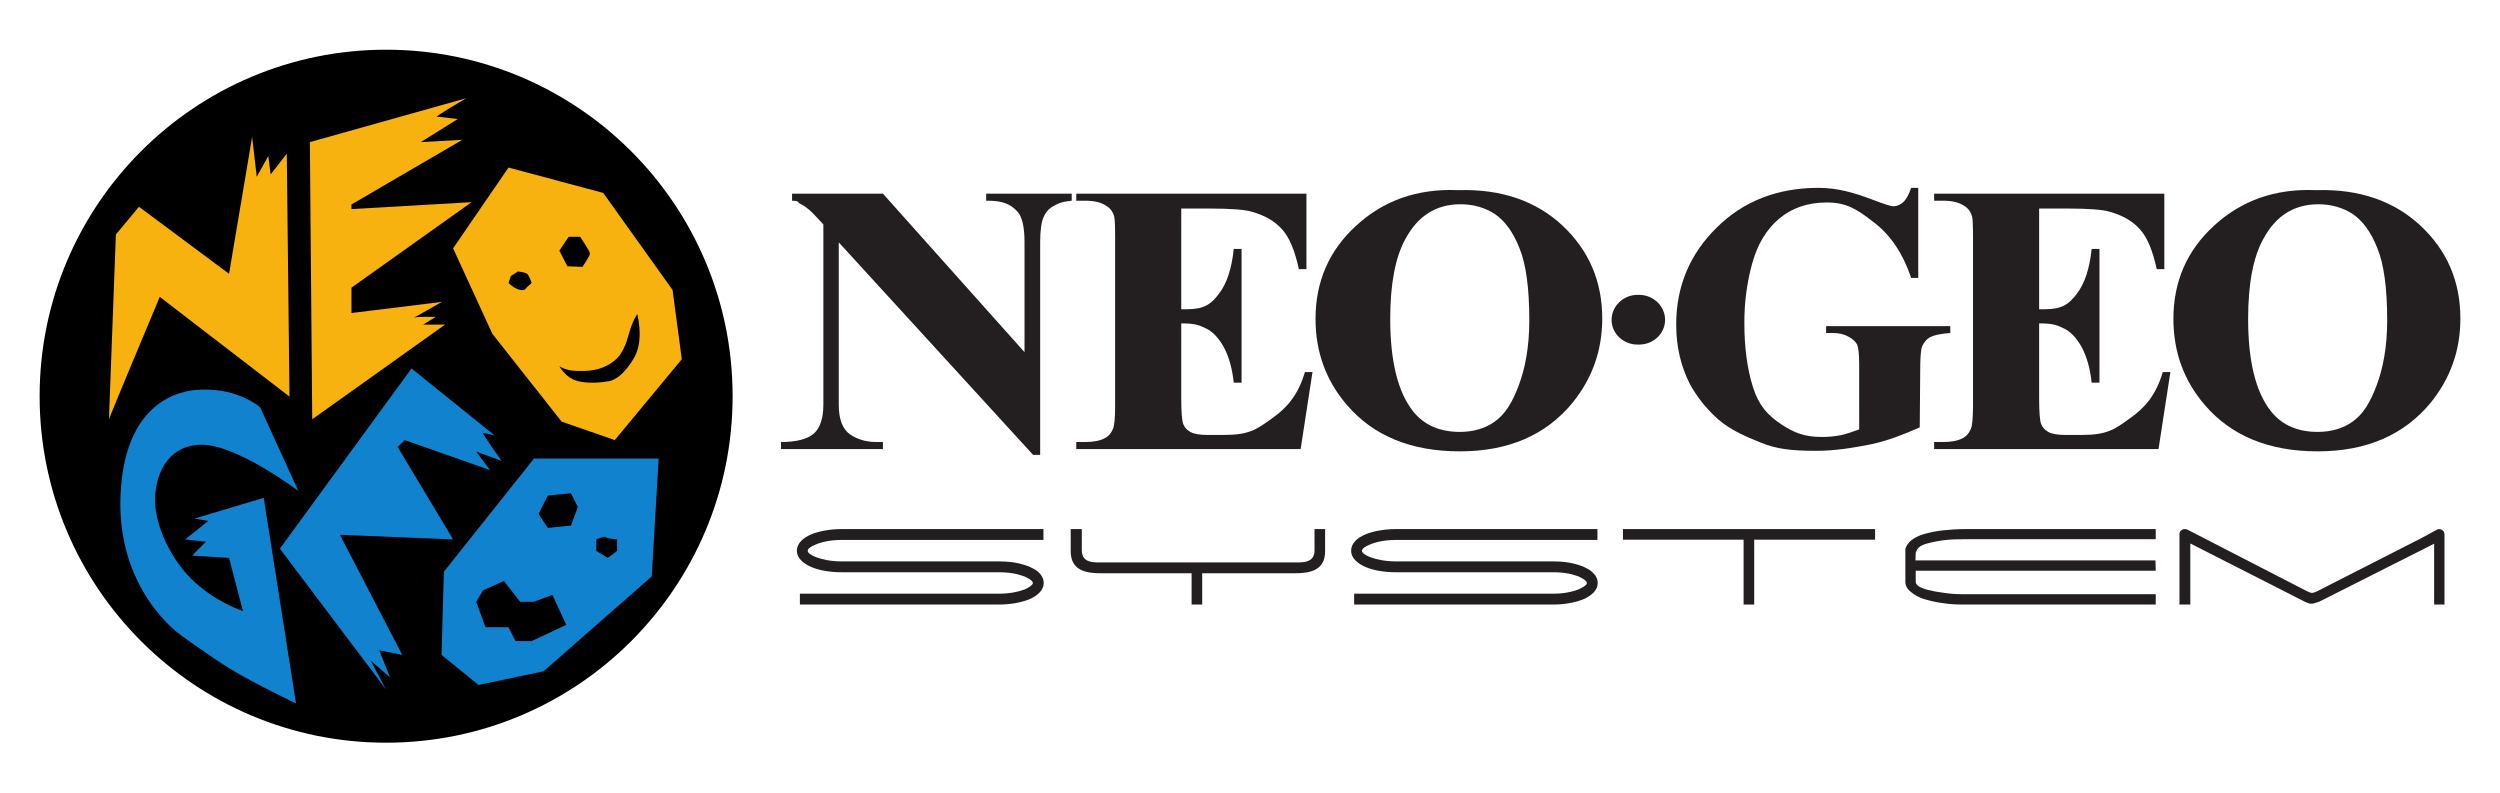
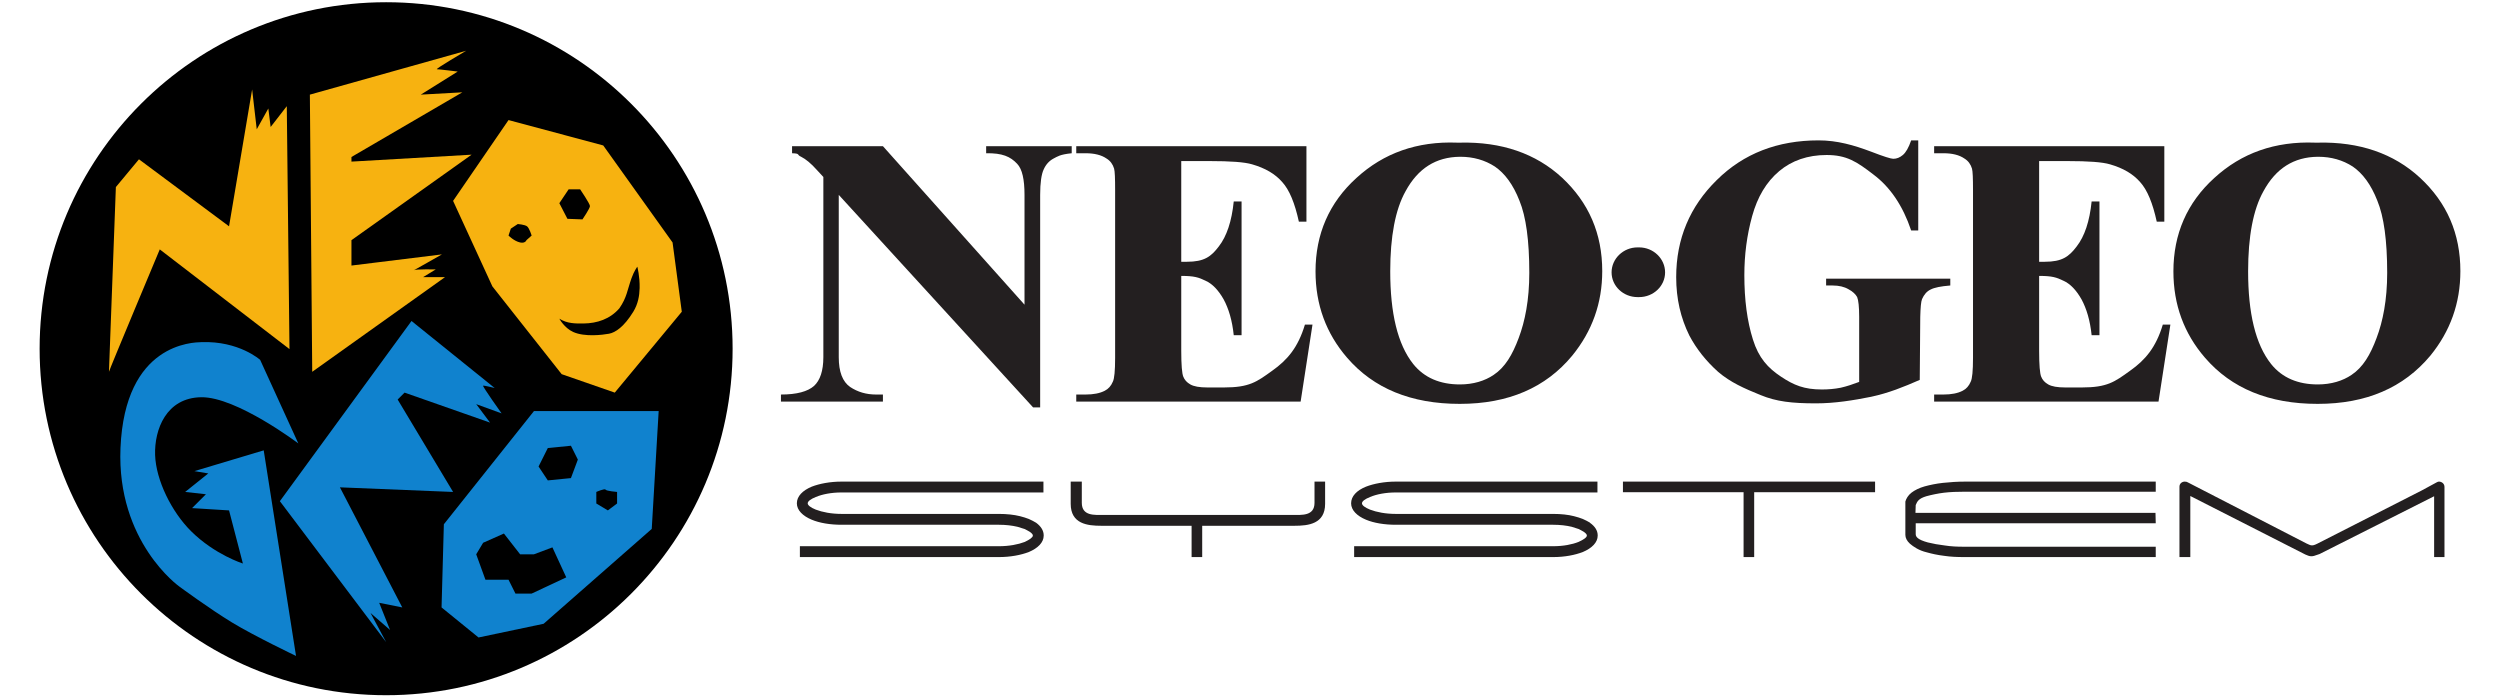
- <svg xmlns="http://www.w3.org/2000/svg" viewBox="0 0 2437.475 772.578" height="772.578" width="2437.475" xml:space="preserve" version="1.1" id="svg2">
+ <svg xmlns="http://www.w3.org/2000/svg" viewBox="0 0 2437.475 680" height="680" width="2437.475" xml:space="preserve" version="1.1" id="svg2">
  <defs id="defs6">
    <clipPath id="clipPath16" clipPathUnits="userSpaceOnUse">
-       <path id="path18" d="m 0,618.062 1949.984,0 L 1949.984,0 0,0 0,618.062 Z" />
+       <path id="path18" d="M 0,618.062 H 1949.984 V 0 H 0 Z" />
    </clipPath>
  </defs>
-   <g transform="matrix(1.25,0,0,-1.25,0,772.5775)" id="g10">
+   <g transform="matrix(1.25,0,0,-1.25,-0.00213867,726.2886)" id="g10">
    <g id="g12">
      <g clip-path="url(#clipPath16)" id="g14">
        <g transform="translate(30.908,309.0299)" id="g20">
          <path id="path22" style="fill:#000000;fill-opacity:1;fill-rule:nonzero;stroke:none" d="m 0,0 c 0,149.251 121.013,270.264 270.262,270.264 149.25,0 270.264,-121.013 270.264,-270.264 0,-149.25 -121.014,-270.262 -270.264,-270.262 C 121.013,-270.262 0,-149.25 0,0" />
        </g>
        <g transform="translate(405.6829,391.9049)" id="g24">
-           <path id="path26" style="fill:#f7b210;fill-opacity:1;fill-rule:nonzero;stroke:none" d="m 0,0 c -4.763,1.051 -9.038,5.4 -9.038,5.4 l 1.801,5.4 5.437,3.6 c 0,0 5.4,-0.449 7.2,-1.8 C 7.2,11.25 9,5.4 9,5.4 L 4.95,1.8 C 4.95,1.8 4.05,-0.899 0,0 m 30.601,30.637 7.236,10.802 9.002,0 c 0,0 7.649,-11.25 7.649,-13.052 0,-1.8 -5.85,-10.386 -5.85,-10.386 L 36.9,18.45 30.601,30.637 Z m 0,-90.075 c 6.112,-3.9 12.599,-3.825 18.9,-3.75 10.538,0.114 20.661,3.414 27.936,11.851 5.888,8.549 6.04,13.876 9.488,23.549 2.025,5.663 4.5,8.888 4.5,8.888 0,0 2.025,-7.65 1.801,-16.686 -0.151,-6.039 -1.238,-12.413 -4.951,-18.452 -7.2,-11.737 -13.987,-16.236 -18.936,-17.137 -4.951,-0.899 -18.9,-2.699 -27.902,1.35 -7.049,3.187 -10.836,10.387 -10.836,10.387 M -9.038,95.475 -52.274,32.438 -21.638,-34.237 32.4,-102.713 73.837,-117.112 126.112,-54.038 118.912,0 64.838,75.676 -9.038,95.475 Z" />
+           <path id="path26" style="fill:#f7b210;fill-opacity:1;fill-rule:nonzero;stroke:none" d="m 0,0 c -4.763,1.051 -9.038,5.4 -9.038,5.4 l 1.801,5.4 5.437,3.6 c 0,0 5.4,-0.449 7.2,-1.8 C 7.2,11.25 9,5.4 9,5.4 L 4.95,1.8 C 4.95,1.8 4.05,-0.899 0,0 m 30.601,30.637 7.236,10.802 h 9.002 c 0,0 7.649,-11.25 7.649,-13.052 0,-1.8 -5.85,-10.386 -5.85,-10.386 L 36.9,18.45 Z m 0,-90.075 c 6.112,-3.9 12.599,-3.825 18.9,-3.75 10.538,0.114 20.661,3.414 27.936,11.851 5.888,8.549 6.04,13.876 9.488,23.549 2.025,5.663 4.5,8.888 4.5,8.888 0,0 2.025,-7.65 1.801,-16.686 -0.151,-6.039 -1.238,-12.413 -4.951,-18.452 -7.2,-11.737 -13.987,-16.236 -18.936,-17.137 -4.951,-0.899 -18.9,-2.699 -27.902,1.35 -7.049,3.187 -10.836,10.387 -10.836,10.387 M -9.038,95.475 -52.274,32.438 -21.638,-34.237 32.4,-102.713 73.837,-117.112 126.112,-54.038 118.912,0 64.838,75.676 Z" />
        </g>
        <g transform="translate(84.9827,291.0299)" id="g28">
          <path id="path30" style="fill:#f7b210;fill-opacity:1;fill-rule:nonzero;stroke:none" d="m 0,0 5.4,144.114 18.001,21.637 70.274,-52.276 18.001,106.763 3.6,-31.088 9.036,16.238 1.8,-14.438 12.601,16.238 2.1,-189.489 L 39.637,95.476 C 39.637,95.476 0,0.9 0,0" />
        </g>
        <g transform="translate(241.6956,507.2174)" id="g32">
-           <path id="path34" style="fill:#f7b210;fill-opacity:1;fill-rule:nonzero;stroke:none" d="m 0,0 121.95,34.237 c 0,0 -24.637,-14.436 -22.837,-14.436 1.799,0 16.2,-1.8 16.2,-1.8 L 86.512,0 l 32.4,1.8 -86.475,-50.436 0,-3.602 93.713,5.402 -93.713,-66.677 0,-19.798 70.577,8.699 c 0,0 -23.288,-13.237 -21.903,-12.338 1.353,0.937 17.101,0.638 17.101,0.638 l -9.899,-6.038 17.099,0 L 1.838,-216.187 0,0 Z" />
+           <path id="path34" style="fill:#f7b210;fill-opacity:1;fill-rule:nonzero;stroke:none" d="m 0,0 121.95,34.237 c 0,0 -24.637,-14.436 -22.837,-14.436 1.799,0 16.2,-1.8 16.2,-1.8 L 86.512,0 l 32.4,1.8 -86.475,-50.436 v -3.602 l 93.713,5.402 -93.713,-66.677 v -19.798 l 70.577,8.699 c 0,0 -23.288,-13.237 -21.903,-12.338 1.353,0.937 17.101,0.638 17.101,0.638 l -9.899,-6.038 h 17.099 L 1.838,-216.187 Z" />
        </g>
        <g transform="translate(232.6956,235.1549)" id="g36">
          <path id="path38" style="fill:#1082ce;fill-opacity:1;fill-rule:nonzero;stroke:none" d="m 0,0 -29.774,65.176 c 0,0 -16.5,14.888 -45.788,13.837 -6.451,-0.225 -59.738,-0.638 -63.151,-82.613 -3.038,-73.312 45.826,-107.963 45.826,-107.963 0,0 23.662,-17.474 41.175,-28.087 17.512,-10.649 49.912,-26.1 49.912,-26.1 L -27.001,-5.398 -81.075,-21.6 l 10.838,-1.8 -18.038,-14.438 16.199,-1.799 -10.799,-10.801 28.837,-1.799 10.8,-41.437 c 0,0 -21.975,6.9 -40.463,25.274 -15.148,15.075 -27.336,39.639 -28.011,59.401 -0.638,19.761 8.624,44.7 36.037,45.037 C -48.224,36.375 0,0 0,0" />
        </g>
        <g transform="translate(218.2962,190.1178)" id="g40">
-           <path id="path42" style="fill:#1082ce;fill-opacity:1;fill-rule:nonzero;stroke:none" d="m 0,0 102.675,140.549 64.874,-52.275 c 0,0 -8.101,2.065 -8.999,1.8 -0.901,-0.224 14.399,-21.599 14.399,-21.599 l -19.8,7.201 10.8,-14.4 -66.675,23.399 -5.399,-5.4 43.237,-72.076 -88.275,3.6 48.639,-93.674 -18.002,3.601 8.476,-21.189 -15.225,13.238 12.149,-22.687 L 0,0 Z" />
+           <path id="path42" style="fill:#1082ce;fill-opacity:1;fill-rule:nonzero;stroke:none" d="m 0,0 102.675,140.549 64.874,-52.275 c 0,0 -8.101,2.065 -8.999,1.8 -0.901,-0.224 14.399,-21.599 14.399,-21.599 l -19.8,7.201 10.8,-14.4 -66.675,23.399 -5.399,-5.4 43.237,-72.076 -88.275,3.6 48.639,-93.674 -18.002,3.601 8.476,-21.189 -15.225,13.238 12.149,-22.687 z" />
        </g>
        <g transform="translate(371.4456,148.6803)" id="g44">
-           <path id="path46" style="fill:#1082ce;fill-opacity:1;fill-rule:nonzero;stroke:none" d="M 0,0 5.4,9 21.6,16.199 34.237,0 l 10.8,0 14.401,5.4 10.799,-23.4 -27,-12.637 -12.636,0 -5.402,10.799 -17.999,0 L 0,0 Z m 93.675,48.637 c 0,0 6.562,2.926 7.2,1.801 0.637,-1.087 9,-1.801 9,-1.801 l 0,-9 -7.2,-5.4 -9,5.4 0,9 z m -37.836,9.002 -7.202,10.836 7.202,14.4 18.036,1.801 5.401,-10.801 -5.401,-14.437 -18.036,-1.799 z m -81.077,-34.202 -1.799,-64.875 28.838,-23.437 50.773,10.687 84.338,73.987 5.4,91.914 -97.275,0 -70.275,-88.276 z" />
+           <path id="path46" style="fill:#1082ce;fill-opacity:1;fill-rule:nonzero;stroke:none" d="M 0,0 5.4,9 21.6,16.199 34.237,0 h 10.8 l 14.401,5.4 10.799,-23.4 -27,-12.637 H 30.601 l -5.402,10.799 H 7.2 Z m 93.675,48.637 c 0,0 6.562,2.926 7.2,1.801 0.637,-1.087 9,-1.801 9,-1.801 v -9 l -7.2,-5.4 -9,5.4 z m -37.836,9.002 -7.202,10.836 7.202,14.4 18.036,1.801 5.401,-10.801 -5.401,-14.437 z m -81.077,-34.202 -1.799,-64.875 28.838,-23.437 50.773,10.687 84.338,73.987 5.4,91.914 H 45.037 Z" />
        </g>
        <g transform="translate(1681.461,146.5197)" id="g48">
-           <path id="path50" style="fill:#231f20;fill-opacity:1;fill-rule:nonzero;stroke:none" d="m 0,0 -149.62,0 c -5.312,0 -10.431,0.197 -15.549,0.984 -4.922,0.591 -9.45,1.575 -13.584,2.756 -5.906,1.378 -10.237,4.331 -12.993,6.691 -2.362,2.168 -3.544,4.531 -3.544,6.893 l 0,25.986 c 0.591,2.166 2.166,4.922 4.725,6.89 2.557,1.969 6.103,3.741 10.237,4.922 4.331,1.181 9.056,2.166 14.371,2.756 5.512,0.591 11.222,0.984 17.521,0.984 l 148.436,0 0,-7.874 -148.436,0 c -6.299,0 -11.812,-0.197 -16.733,-0.788 -4.728,-0.59 -9.45,-1.574 -13.781,-2.753 -5.906,-1.774 -7.087,-3.94 -8.268,-6.893 l -0.197,-6.1 187.218,0 L 0,26.38 l -187.218,0 0,-8.465 c 0,-2.166 1.575,-4.331 9.447,-6.497 3.94,-0.987 8.271,-1.772 13.192,-2.365 4.919,-0.785 9.844,-0.982 14.765,-0.982 L 0,8.071 0,0 Z" />
+           <path id="path50" style="fill:#231f20;fill-opacity:1;fill-rule:nonzero;stroke:none" d="m 0,0 h -149.62 c -5.312,0 -10.431,0.197 -15.549,0.984 -4.922,0.591 -9.45,1.575 -13.584,2.756 -5.906,1.378 -10.237,4.331 -12.993,6.691 -2.362,2.168 -3.544,4.531 -3.544,6.893 V 43.31 c 0.591,2.166 2.166,4.922 4.725,6.89 2.557,1.969 6.103,3.741 10.237,4.922 4.331,1.181 9.056,2.166 14.371,2.756 5.512,0.591 11.222,0.984 17.521,0.984 H 0 v -7.874 h -148.436 c -6.299,0 -11.812,-0.197 -16.733,-0.788 -4.728,-0.59 -9.45,-1.574 -13.781,-2.753 -5.906,-1.774 -7.087,-3.94 -8.268,-6.893 l -0.197,-6.1 H -0.197 L 0,26.38 h -187.218 v -8.465 c 0,-2.166 1.575,-4.331 9.447,-6.497 3.94,-0.987 8.271,-1.772 13.192,-2.365 4.919,-0.785 9.844,-0.982 14.765,-0.982 H 0 Z" />
        </g>
        <g transform="translate(1372.384,146.5197)" id="g52">
-           <path id="path54" style="fill:#231f20;fill-opacity:1;fill-rule:nonzero;stroke:none" d="M 0,0 -0.394,0 0,0 Z" />
+           <path id="path54" style="fill:#231f20;fill-opacity:1;fill-rule:nonzero;stroke:none" d="M 0,0 H -0.394 Z" />
        </g>
        <g transform="translate(1462.549,197.1136)" id="g56">
-           <path id="path58" style="fill:#231f20;fill-opacity:1;fill-rule:nonzero;stroke:none" d="m 0,0 -94.298,0 0,-50.594 -8.271,0 0,50.594 -94.101,0 0,8.268 L 0,8.268 0,0 Z" />
+           <path id="path58" style="fill:#231f20;fill-opacity:1;fill-rule:nonzero;stroke:none" d="m 0,0 h -94.298 v -50.594 h -8.271 V 0 H -196.67 V 8.268 H 0 Z" />
        </g>
        <g transform="translate(992.2376,170.93)" id="g60">
-           <path id="path62" style="fill:#231f20;fill-opacity:1;fill-rule:nonzero;stroke:none" d="m 0,0 -54.531,0 0,-24.411 -8.269,0 0,24.411 -70.477,0 c -10.631,0 -23.818,1.381 -23.818,17.13 l 0,17.324 8.659,0 0,-16.539 c 0,-10.434 10.04,-9.447 16.537,-9.447 l 131.308,0 16.931,0 c 6.693,0 16.733,-0.987 16.733,9.447 l 0,16.539 8.268,0 0,-17.324 C 41.342,1.381 28.152,0 17.521,0 L 0,0 Z" />
+           <path id="path62" style="fill:#231f20;fill-opacity:1;fill-rule:nonzero;stroke:none" d="M 0,0 H -54.531 V -24.411 H -62.8 V 0 h -70.477 c -10.631,0 -23.818,1.381 -23.818,17.13 v 17.324 h 8.659 V 17.915 c 0,-10.434 10.04,-9.447 16.537,-9.447 H -0.591 16.34 c 6.693,0 16.733,-0.987 16.733,9.447 v 16.539 h 8.268 V 17.13 C 41.342,1.381 28.152,0 17.521,0 Z" />
        </g>
        <g transform="translate(813.8786,196.9186)" id="g64">
-           <path id="path66" style="fill:#231f20;fill-opacity:1;fill-rule:nonzero;stroke:none" d="m 0,0 -157.492,0 c -7.874,0 -14.961,-1.381 -20.08,-3.546 -3.937,-1.575 -6.299,-3.347 -6.299,-4.922 0,-1.575 2.362,-3.344 6.299,-4.919 5.119,-1.971 12.206,-3.349 20.08,-3.349 l 68.312,0 54.532,0 c 5.906,0 11.615,-0.588 16.34,-1.769 2.559,-0.591 4.724,-1.378 6.89,-2.169 2.165,-0.981 4.134,-1.968 5.709,-2.952 3.74,-2.754 5.906,-6.103 5.906,-9.841 l 0,-0.2 c 0,-5.315 -4.528,-9.84 -11.615,-12.793 -6.103,-2.362 -14.371,-3.94 -23.23,-3.94 l -155.326,0 0,8.468 155.326,0 c 7.874,0 14.962,1.378 20.08,3.344 3.74,1.772 6.3,3.546 6.3,4.921 l 0,0.2 c 0,0.785 -0.985,1.769 -2.363,2.756 -1.181,0.788 -2.559,1.375 -3.937,2.166 -1.772,0.588 -3.544,1.178 -5.709,1.769 -4.134,0.984 -9.056,1.575 -14.371,1.575 l -54.532,0 -68.312,0 c -8.859,0 -17.127,1.378 -23.23,3.94 -7.087,2.95 -11.615,7.478 -11.615,12.793 0,5.515 4.528,10.04 11.615,12.993 6.103,2.365 14.371,3.94 23.23,3.94 L 0,8.465 0,0 Z" />
+           <path id="path66" style="fill:#231f20;fill-opacity:1;fill-rule:nonzero;stroke:none" d="m 0,0 h -157.492 c -7.874,0 -14.961,-1.381 -20.08,-3.546 -3.937,-1.575 -6.299,-3.347 -6.299,-4.922 0,-1.575 2.362,-3.344 6.299,-4.919 5.119,-1.971 12.206,-3.349 20.08,-3.349 h 68.312 54.532 c 5.906,0 11.615,-0.588 16.34,-1.769 2.559,-0.591 4.724,-1.378 6.89,-2.169 2.165,-0.981 4.134,-1.968 5.709,-2.952 3.74,-2.754 5.906,-6.103 5.906,-9.841 v -0.2 c 0,-5.315 -4.528,-9.84 -11.615,-12.793 -6.103,-2.362 -14.371,-3.94 -23.23,-3.94 h -155.326 v 8.468 h 155.326 c 7.874,0 14.962,1.378 20.08,3.344 3.74,1.772 6.3,3.546 6.3,4.921 v 0.2 c 0,0.785 -0.985,1.769 -2.363,2.756 -1.181,0.788 -2.559,1.375 -3.937,2.166 -1.772,0.588 -3.544,1.178 -5.709,1.769 -4.134,0.984 -9.056,1.575 -14.371,1.575 h -54.532 -68.312 c -8.859,0 -17.127,1.378 -23.23,3.94 -7.087,2.95 -11.615,7.478 -11.615,12.793 0,5.515 4.528,10.04 11.615,12.993 6.103,2.365 14.371,3.94 23.23,3.94 H 0 Z" />
        </g>
        <g transform="translate(1245.995,196.9186)" id="g68">
-           <path id="path70" style="fill:#231f20;fill-opacity:1;fill-rule:nonzero;stroke:none" d="m 0,0 -157.292,0 c -7.875,0 -14.962,-1.381 -20.08,-3.546 -3.937,-1.575 -6.3,-3.347 -6.3,-4.922 0,-1.575 2.363,-3.344 6.3,-4.919 5.118,-1.971 12.205,-3.349 20.08,-3.349 l 68.312,0 54.529,0 c 5.908,0 11.618,-0.588 16.145,-1.769 2.557,-0.591 4.725,-1.378 6.888,-2.169 2.168,-0.981 4.134,-1.968 5.712,-2.952 l -0.197,0 c 3.937,-2.754 6.1,-6.103 6.1,-9.841 l 0,-0.2 c 0,-5.315 -4.528,-9.84 -11.615,-12.793 -6.1,-2.362 -14.172,-3.94 -23.033,-3.94 l -155.324,0 0,8.468 155.324,0 c 7.877,0 14.767,1.378 19.689,3.344 3.934,1.772 6.496,3.546 6.496,4.921 l 0,0.2 c 0,0.785 -0.984,1.769 -2.362,2.756 -1.181,0.788 -2.559,1.375 -3.937,2.166 -1.772,0.588 -3.544,1.178 -5.512,1.769 -4.135,0.984 -9.056,1.575 -14.374,1.575 l -54.529,0 -68.312,0 c -8.859,0 -17.127,1.378 -23.23,3.94 -7.087,2.95 -11.615,7.478 -11.615,12.793 0,5.515 4.331,10.04 11.615,12.993 6.103,2.365 14.371,3.94 23.23,3.94 L 0,8.465 0,0 Z" />
+           <path id="path70" style="fill:#231f20;fill-opacity:1;fill-rule:nonzero;stroke:none" d="m 0,0 h -157.292 c -7.875,0 -14.962,-1.381 -20.08,-3.546 -3.937,-1.575 -6.3,-3.347 -6.3,-4.922 0,-1.575 2.363,-3.344 6.3,-4.919 5.118,-1.971 12.205,-3.349 20.08,-3.349 h 68.312 54.529 c 5.908,0 11.618,-0.588 16.145,-1.769 2.557,-0.591 4.725,-1.378 6.888,-2.169 2.168,-0.981 4.134,-1.968 5.712,-2.952 h -0.197 c 3.937,-2.754 6.1,-6.103 6.1,-9.841 v -0.2 c 0,-5.315 -4.528,-9.84 -11.615,-12.793 -6.1,-2.362 -14.172,-3.94 -23.033,-3.94 h -155.324 v 8.468 h 155.324 c 7.877,0 14.767,1.378 19.689,3.344 3.934,1.772 6.496,3.546 6.496,4.921 v 0.2 c 0,0.785 -0.984,1.769 -2.362,2.756 -1.181,0.788 -2.559,1.375 -3.937,2.166 -1.772,0.588 -3.544,1.178 -5.512,1.769 -4.135,0.984 -9.056,1.575 -14.374,1.575 h -54.529 -68.312 c -8.859,0 -17.127,1.378 -23.23,3.94 -7.087,2.95 -11.615,7.478 -11.615,12.793 0,5.515 4.331,10.04 11.615,12.993 6.103,2.365 14.371,3.94 23.23,3.94 H 0 Z" />
        </g>
        <g transform="translate(1902.344,205.3829)" id="g72">
-           <path id="path74" style="fill:#231f20;fill-opacity:1;fill-rule:nonzero;stroke:none" d="m 0,0 c 2.166,0 4.331,-1.575 4.331,-4.134 l 0,-54.728 -8.071,0 0,47.444 -89.377,-45.082 -1.181,-0.397 c -4.922,-1.965 -6.3,-1.574 -9.846,0 l -1.179,0.594 -88.591,45.079 0,-47.639 -8.465,0 0,54.926 c 0,2.559 2.165,3.937 4.134,3.937 1.184,0 1.771,-0.197 2.759,-0.787 l 92.129,-47.448 c 3.544,-1.574 4.137,-2.359 8.468,-0.196 l 81.499,41.538 11.618,6.3 C -1.181,-0.197 -0.396,0 0,0" />
+           <path id="path74" style="fill:#231f20;fill-opacity:1;fill-rule:nonzero;stroke:none" d="M 0,0 C 2.166,0 4.331,-1.575 4.331,-4.134 V -58.862 H -3.74 v 47.444 l -89.377,-45.082 -1.181,-0.397 c -4.922,-1.965 -6.3,-1.574 -9.846,0 l -1.179,0.594 -88.591,45.079 v -47.639 h -8.465 v 54.926 c 0,2.559 2.165,3.937 4.134,3.937 1.184,0 1.771,-0.197 2.759,-0.787 l 92.129,-47.448 c 3.544,-1.574 4.137,-2.359 8.468,-0.196 l 81.499,41.538 11.618,6.3 C -1.181,-0.197 -0.396,0 0,0" />
        </g>
        <g transform="translate(1496.212,471.5432)" id="g76">
-           <path id="path78" style="fill:#231f20;fill-opacity:1;fill-rule:nonzero;stroke:none" d="m 0,0 0,-70.281 -5.512,0 c -6.497,19.293 -16.34,33.861 -29.527,43.702 -12.996,10.042 -20.871,15.161 -36.423,15.161 -14.765,0 -27.167,-4.331 -37.01,-12.599 -10.043,-8.468 -16.931,-20.081 -21.065,-35.042 -4.134,-14.962 -6.1,-30.317 -6.1,-46.067 0,-19.095 2.166,-35.829 6.691,-50.203 4.528,-14.565 11.812,-22.24 21.852,-28.939 10.04,-6.691 18.111,-10.037 31.892,-10.037 4.921,0 9.843,0.393 14.764,1.375 5.122,1.184 9.056,2.562 14.369,4.531 l 0,50.791 c 0,7.874 -0.588,12.993 -1.572,15.355 -1.182,2.166 -3.347,4.331 -6.694,6.103 -3.349,1.969 -7.481,2.953 -12.402,2.953 l -5.119,0 0,5.315 96.858,0 0,-5.315 c -7.284,-0.591 -12.403,-1.578 -15.358,-3.15 -2.953,-1.381 -5.119,-3.937 -6.691,-7.481 -0.788,-1.968 -1.184,-6.496 -1.378,-13.78 l -0.394,-49.216 c -12.602,-5.513 -24.214,-10.237 -37.995,-13.19 -13.78,-2.756 -28.154,-5.116 -42.916,-5.116 -18.899,0 -30.908,1.375 -43.31,6.494 -12.597,5.118 -23.427,9.843 -33.076,18.114 -9.45,8.462 -16.928,17.909 -22.44,28.346 -6.694,13.583 -10.237,28.545 -10.237,45.478 0,29.921 10.631,55.12 31.695,75.788 20.868,20.673 47.444,30.91 79.336,30.91 14.568,0 27.561,-3.74 41.145,-8.859 9.647,-3.74 15.356,-5.512 17.127,-5.512 2.756,0 5.119,0.984 7.481,2.953 2.363,1.969 4.528,5.709 6.497,11.418 L 0,0 Z" />
+           <path id="path78" style="fill:#231f20;fill-opacity:1;fill-rule:nonzero;stroke:none" d="m 0,0 v -70.281 h -5.512 c -6.497,19.293 -16.34,33.861 -29.527,43.702 -12.996,10.042 -20.871,15.161 -36.423,15.161 -14.765,0 -27.167,-4.331 -37.01,-12.599 -10.043,-8.468 -16.931,-20.081 -21.065,-35.042 -4.134,-14.962 -6.1,-30.317 -6.1,-46.067 0,-19.095 2.166,-35.829 6.691,-50.203 4.528,-14.565 11.812,-22.24 21.852,-28.939 10.04,-6.691 18.111,-10.037 31.892,-10.037 4.921,0 9.843,0.393 14.764,1.375 5.122,1.184 9.056,2.562 14.369,4.531 v 50.791 c 0,7.874 -0.588,12.993 -1.572,15.355 -1.182,2.166 -3.347,4.331 -6.694,6.103 -3.349,1.969 -7.481,2.953 -12.402,2.953 h -5.119 v 5.315 h 96.858 v -5.315 c -7.284,-0.591 -12.403,-1.578 -15.358,-3.15 -2.953,-1.381 -5.119,-3.937 -6.691,-7.481 -0.788,-1.968 -1.184,-6.496 -1.378,-13.78 l -0.394,-49.216 c -12.602,-5.513 -24.214,-10.237 -37.995,-13.19 -13.78,-2.756 -28.154,-5.116 -42.916,-5.116 -18.899,0 -30.908,1.375 -43.31,6.494 -12.597,5.118 -23.427,9.843 -33.076,18.114 -9.45,8.462 -16.928,17.909 -22.44,28.346 -6.694,13.583 -10.237,28.545 -10.237,45.478 0,29.921 10.631,55.12 31.695,75.788 20.868,20.673 47.444,30.91 79.336,30.91 14.568,0 27.561,-3.74 41.145,-8.859 9.647,-3.74 15.356,-5.512 17.127,-5.512 2.756,0 5.119,0.984 7.481,2.953 2.363,1.969 4.528,5.709 6.497,11.418 z" />
        </g>
        <g transform="translate(1139.1,458.7479)" id="g80">
-           <path id="path82" style="fill:#231f20;fill-opacity:1;fill-rule:nonzero;stroke:none" d="m 0,0 -0.394,0 0,11.022 c 32.483,0.787 59.257,-8.463 79.73,-27.364 20.868,-19.487 31.299,-43.704 31.299,-72.838 0,-25.001 -7.869,-46.853 -23.424,-65.949 C 66.54,-180.134 37.404,-192.73 -0.394,-192.73 l 0,15.158 c 10.434,0 19.49,2.756 26.38,7.478 8.859,5.906 14.568,15.555 19.49,28.745 4.921,12.993 8.268,29.727 8.268,50.791 0,25.199 -2.559,43.901 -7.678,56.304 C 41.145,-21.655 34.648,-12.993 26.97,-7.68 19.096,-2.562 10.04,0 0,0 m -0.394,0 c -18.702,-0.197 -32.679,-9.059 -42.326,-26.776 -8.071,-14.371 -12.008,-35.433 -12.008,-62.6 0,-32.483 5.709,-56.894 17.914,-72.25 8.662,-10.827 21.065,-15.946 36.42,-15.946 l 0,-15.158 -0.197,0 c -37.798,0 -67.13,12.006 -87.801,36.023 -16.34,18.902 -24.608,41.344 -24.608,67.331 0,29.135 10.63,53.547 31.892,72.837 21.261,19.492 47.444,28.745 78.549,27.561 l 2.165,0 0,-11.022 z" />
+           <path id="path82" style="fill:#231f20;fill-opacity:1;fill-rule:nonzero;stroke:none" d="m 0,0 h -0.394 v 11.022 c 32.483,0.787 59.257,-8.463 79.73,-27.364 20.868,-19.487 31.299,-43.704 31.299,-72.838 0,-25.001 -7.869,-46.853 -23.424,-65.949 C 66.54,-180.134 37.404,-192.73 -0.394,-192.73 v 15.158 c 10.434,0 19.49,2.756 26.38,7.478 8.859,5.906 14.568,15.555 19.49,28.745 4.921,12.993 8.268,29.727 8.268,50.791 0,25.199 -2.559,43.901 -7.678,56.304 C 41.145,-21.655 34.648,-12.993 26.97,-7.68 19.096,-2.562 10.04,0 0,0 m -0.394,0 c -18.702,-0.197 -32.679,-9.059 -42.326,-26.776 -8.071,-14.371 -12.008,-35.433 -12.008,-62.6 0,-32.483 5.709,-56.894 17.914,-72.25 8.662,-10.827 21.065,-15.946 36.42,-15.946 v -15.158 h -0.197 c -37.798,0 -67.13,12.006 -87.801,36.023 -16.34,18.902 -24.608,41.344 -24.608,67.331 0,29.135 10.63,53.547 31.892,72.837 21.261,19.492 47.444,28.745 78.549,27.561 h 2.165 z" />
        </g>
        <g transform="translate(921.3666,455.3996)" id="g84">
-           <path id="path86" style="fill:#231f20;fill-opacity:1;fill-rule:nonzero;stroke:none" d="m 0,0 0,-78.549 4.331,0 c 13.584,0 18.899,3.937 25.002,12.009 6.103,7.874 10.04,19.492 11.615,35.042 l 6.103,0 0,-104.339 -6.103,0 c -1.181,11.419 -3.937,20.674 -7.875,27.955 -4.134,7.284 -8.859,12.206 -14.174,14.568 -5.315,2.562 -8.662,3.741 -18.899,3.741 l 0,-58.469 c 0,-11.025 0.591,-17.718 1.575,-20.08 0.984,-2.56 2.756,-4.528 5.512,-6.103 2.756,-1.575 7.087,-2.362 13.387,-2.362 l 12.796,0 c 19.883,0 25.592,4.331 37.601,12.993 12.009,8.465 20.277,18.308 25.593,36.026 l 5.906,0 -9.253,-60.041 -175.013,0 0,5.509 7.284,0 c 6.103,0 11.222,0.985 14.962,2.953 2.756,1.378 4.922,3.741 6.3,7.087 1.181,2.363 1.772,8.466 1.772,18.506 l 0,131.114 c 0,8.856 -0.197,14.371 -0.788,16.534 -0.984,3.347 -2.953,6.103 -5.906,7.877 -3.937,2.756 -9.449,4.132 -16.34,4.132 l -7.284,0 0,5.512 179.541,0 0,-58.86 -5.906,0 c -3.15,14.371 -7.284,24.608 -12.993,30.902 C 73.234,-10.04 65.556,-5.512 55.319,-2.559 49.413,-0.787 38.389,0 22.049,0 L 0,0 Z" />
+           <path id="path86" style="fill:#231f20;fill-opacity:1;fill-rule:nonzero;stroke:none" d="m 0,0 v -78.549 h 4.331 c 13.584,0 18.899,3.937 25.002,12.009 6.103,7.874 10.04,19.492 11.615,35.042 h 6.103 v -104.339 h -6.103 c -1.181,11.419 -3.937,20.674 -7.875,27.955 -4.134,7.284 -8.859,12.206 -14.174,14.568 -5.315,2.562 -8.662,3.741 -18.899,3.741 v -58.469 c 0,-11.025 0.591,-17.718 1.575,-20.08 0.984,-2.56 2.756,-4.528 5.512,-6.103 2.756,-1.575 7.087,-2.362 13.387,-2.362 H 33.27 c 19.883,0 25.592,4.331 37.601,12.993 12.009,8.465 20.277,18.308 25.593,36.026 h 5.906 l -9.253,-60.041 H -81.896 v 5.509 h 7.284 c 6.103,0 11.222,0.985 14.962,2.953 2.756,1.378 4.922,3.741 6.3,7.087 1.181,2.363 1.772,8.466 1.772,18.506 V -22.44 c 0,8.856 -0.197,14.371 -0.788,16.534 -0.984,3.347 -2.953,6.103 -5.906,7.877 -3.937,2.756 -9.449,4.132 -16.34,4.132 h -7.284 v 5.512 H 97.645 v -58.86 h -5.906 c -3.15,14.371 -7.284,24.608 -12.993,30.902 C 73.234,-10.04 65.556,-5.512 55.319,-2.559 49.413,-0.787 38.389,0 22.049,0 Z" />
        </g>
        <g transform="translate(688.6728,467.0146)" id="g88">
-           <path id="path90" style="fill:#231f20;fill-opacity:1;fill-rule:nonzero;stroke:none" d="m 0,0 110.441,-123.631 0,85.639 c 0,12.006 -1.772,20.077 -5.709,24.214 -5.315,5.707 -11.615,8.465 -24.214,8.266 l 0,5.512 66.737,0 0,-5.512 c -9.45,-0.985 -11.025,-2.559 -14.175,-4.132 -3.346,-1.774 -5.906,-4.53 -7.677,-8.468 -1.772,-3.74 -2.756,-10.431 -2.756,-19.88 l 0,-165.76 -5.513,0 -151.585,165.76 0,-126.584 c 0,-11.418 2.953,-19.099 8.859,-23.23 5.906,-3.94 12.599,-5.909 20.277,-5.909 l 5.315,0 0,-5.509 -79.533,0 0,5.509 c 12.402,0 20.867,2.363 25.789,6.694 4.725,4.331 7.284,11.812 7.284,22.445 l 0,140.561 -4.922,5.313 c -4.724,5.318 -8.859,8.662 -12.402,10.436 -3.741,1.575 -0.394,2.557 -7.087,2.754 L -70.871,0 0,0 Z" />
+           <path id="path90" style="fill:#231f20;fill-opacity:1;fill-rule:nonzero;stroke:none" d="m 0,0 110.441,-123.631 v 85.639 c 0,12.006 -1.772,20.077 -5.709,24.214 -5.315,5.707 -11.615,8.465 -24.214,8.266 V 0 h 66.737 v -5.512 c -9.45,-0.985 -11.025,-2.559 -14.175,-4.132 -3.346,-1.774 -5.906,-4.53 -7.677,-8.468 -1.772,-3.74 -2.756,-10.431 -2.756,-19.88 v -165.76 h -5.513 l -151.585,165.76 v -126.584 c 0,-11.418 2.953,-19.099 8.859,-23.23 5.906,-3.94 12.599,-5.909 20.277,-5.909 H 0 v -5.509 h -79.533 v 5.509 c 12.402,0 20.867,2.363 25.789,6.694 4.725,4.331 7.284,11.812 7.284,22.445 v 140.561 l -4.922,5.313 c -4.724,5.318 -8.859,8.662 -12.402,10.436 -3.741,1.575 -0.394,2.557 -7.087,2.754 V 0 Z" />
        </g>
        <g transform="translate(1808.244,458.7479)" id="g92">
-           <path id="path94" style="fill:#231f20;fill-opacity:1;fill-rule:nonzero;stroke:none" d="m 0,0 -0.394,0 0,11.022 c 32.483,0.787 59.254,-8.463 79.728,-27.364 21.064,-19.487 31.498,-43.704 31.498,-72.838 0,-25.001 -7.872,-46.853 -23.427,-65.949 -20.868,-25.005 -50.004,-37.601 -87.799,-37.601 l 0,15.158 c 10.431,0 19.49,2.756 26.377,7.478 8.862,5.906 14.571,15.555 19.49,28.745 4.922,12.993 8.271,29.727 8.271,50.791 0,25.199 -2.562,43.901 -7.68,56.304 C 41.142,-21.655 34.645,-12.993 26.97,-7.68 19.096,-2.562 10.037,0 0,0 m -0.394,0 c -18.705,-0.197 -32.679,-9.059 -42.326,-26.776 -8.074,-14.371 -12.008,-35.433 -12.008,-62.6 0,-32.483 5.709,-56.894 17.912,-72.25 8.662,-10.827 21.064,-15.946 36.422,-15.946 l 0,-15.158 -0.199,0 c -37.798,0 -67.131,12.006 -87.802,36.023 -16.337,18.902 -24.608,41.344 -24.608,67.331 0,29.135 10.631,53.547 31.892,72.837 21.261,19.492 47.444,28.745 78.552,27.561 l 2.165,0 0,-11.022 z" />
+           <path id="path94" style="fill:#231f20;fill-opacity:1;fill-rule:nonzero;stroke:none" d="m 0,0 h -0.394 v 11.022 c 32.483,0.787 59.254,-8.463 79.728,-27.364 21.064,-19.487 31.498,-43.704 31.498,-72.838 0,-25.001 -7.872,-46.853 -23.427,-65.949 -20.868,-25.005 -50.004,-37.601 -87.799,-37.601 v 15.158 c 10.431,0 19.49,2.756 26.377,7.478 8.862,5.906 14.571,15.555 19.49,28.745 4.922,12.993 8.271,29.727 8.271,50.791 0,25.199 -2.562,43.901 -7.68,56.304 C 41.142,-21.655 34.645,-12.993 26.97,-7.68 19.096,-2.562 10.037,0 0,0 m -0.394,0 c -18.705,-0.197 -32.679,-9.059 -42.326,-26.776 -8.074,-14.371 -12.008,-35.433 -12.008,-62.6 0,-32.483 5.709,-56.894 17.912,-72.25 8.662,-10.827 21.064,-15.946 36.422,-15.946 v -15.158 h -0.199 c -37.798,0 -67.131,12.006 -87.802,36.023 -16.337,18.902 -24.608,41.344 -24.608,67.331 0,29.135 10.631,53.547 31.892,72.837 21.261,19.492 47.444,28.745 78.552,27.561 h 2.165 z" />
        </g>
        <g transform="translate(1590.508,455.3996)" id="g96">
-           <path id="path98" style="fill:#231f20;fill-opacity:1;fill-rule:nonzero;stroke:none" d="m 0,0 0,-78.549 4.334,0 c 13.583,0 18.899,3.937 25.002,12.009 6.1,7.874 10.037,19.492 11.615,35.042 l 6.102,0 0,-104.339 -6.102,0 c -1.184,11.419 -3.938,20.674 -7.875,27.955 -4.134,7.284 -8.859,12.206 -14.174,14.568 -5.316,2.562 -8.665,3.741 -18.902,3.741 l 0,-58.469 c 0,-11.025 0.593,-17.718 1.578,-20.08 0.984,-2.56 2.756,-4.528 5.512,-6.103 2.756,-1.575 7.087,-2.362 13.387,-2.362 l 12.793,0 c 19.886,0 25.595,4.331 37.601,12.993 12.012,8.465 20.277,18.308 25.595,36.026 l 5.906,0 -9.252,-60.041 -175.013,0 0,5.509 7.284,0 c 6.1,0 11.221,0.985 14.962,2.953 2.753,1.378 4.919,3.741 6.299,7.087 1.179,2.363 1.772,8.466 1.772,18.506 l 0,131.114 c 0,8.856 -0.197,14.371 -0.787,16.534 -0.985,3.347 -2.953,6.103 -5.906,7.877 -3.94,2.756 -9.45,4.132 -16.34,4.132 l -7.284,0 0,5.512 179.541,0 0,-58.86 -5.906,0 C 88.589,-32.874 84.458,-22.637 78.749,-16.343 73.236,-10.04 65.559,-5.512 55.322,-2.559 49.413,-0.787 38.389,0 22.052,0 L 0,0 Z" />
+           <path id="path98" style="fill:#231f20;fill-opacity:1;fill-rule:nonzero;stroke:none" d="m 0,0 v -78.549 h 4.334 c 13.583,0 18.899,3.937 25.002,12.009 6.1,7.874 10.037,19.492 11.615,35.042 h 6.102 v -104.339 h -6.102 c -1.184,11.419 -3.938,20.674 -7.875,27.955 -4.134,7.284 -8.859,12.206 -14.174,14.568 -5.316,2.562 -8.665,3.741 -18.902,3.741 v -58.469 c 0,-11.025 0.593,-17.718 1.578,-20.08 0.984,-2.56 2.756,-4.528 5.512,-6.103 2.756,-1.575 7.087,-2.362 13.387,-2.362 H 33.27 c 19.886,0 25.595,4.331 37.601,12.993 12.012,8.465 20.277,18.308 25.595,36.026 h 5.906 L 93.12,-187.609 H -81.893 v 5.509 h 7.284 c 6.1,0 11.221,0.985 14.962,2.953 2.753,1.378 4.919,3.741 6.299,7.087 1.179,2.363 1.772,8.466 1.772,18.506 V -22.44 c 0,8.856 -0.197,14.371 -0.787,16.534 -0.985,3.347 -2.953,6.103 -5.906,7.877 -3.94,2.756 -9.45,4.132 -16.34,4.132 h -7.284 v 5.512 H 97.648 v -58.86 H 91.742 C 88.589,-32.874 84.458,-22.637 78.749,-16.343 73.236,-10.04 65.559,-5.512 55.322,-2.559 49.413,-0.787 38.389,0 22.052,0 Z" />
        </g>
        <g transform="translate(1277.297,388.0716)" id="g100">
-           <path id="path102" style="fill:#231f20;fill-opacity:1;fill-rule:nonzero;stroke:none" d="m 0,0 1.184,0 c 11.218,0 20.277,-8.856 20.277,-19.49 0,-10.63 -9.059,-19.292 -20.277,-19.292 l -1.184,0 c -11.219,0 -20.274,8.662 -20.274,19.292 C -20.274,-8.856 -11.219,0 0,0" />
+           <path id="path102" style="fill:#231f20;fill-opacity:1;fill-rule:nonzero;stroke:none" d="m 0,0 h 1.184 c 11.218,0 20.277,-8.856 20.277,-19.49 0,-10.63 -9.059,-19.292 -20.277,-19.292 H 0 c -11.219,0 -20.274,8.662 -20.274,19.292 C -20.274,-8.856 -11.219,0 0,0" />
        </g>
      </g>
    </g>
  </g>
</svg>
